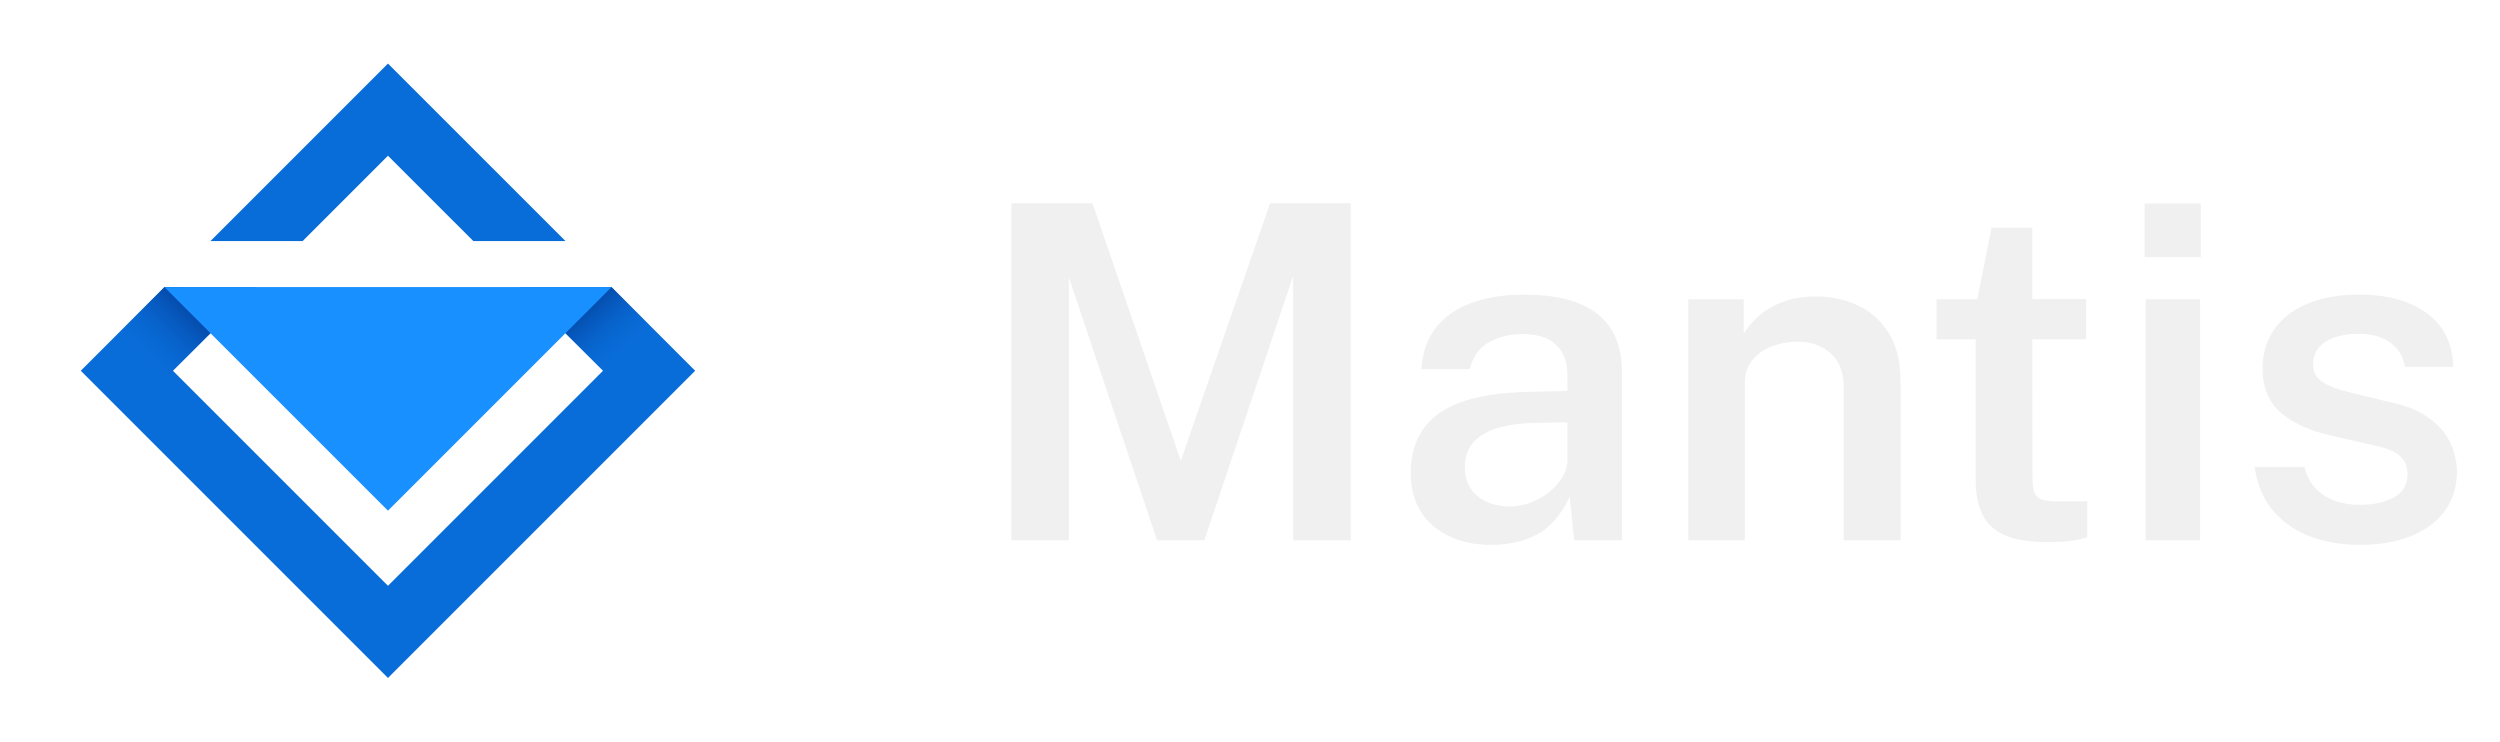
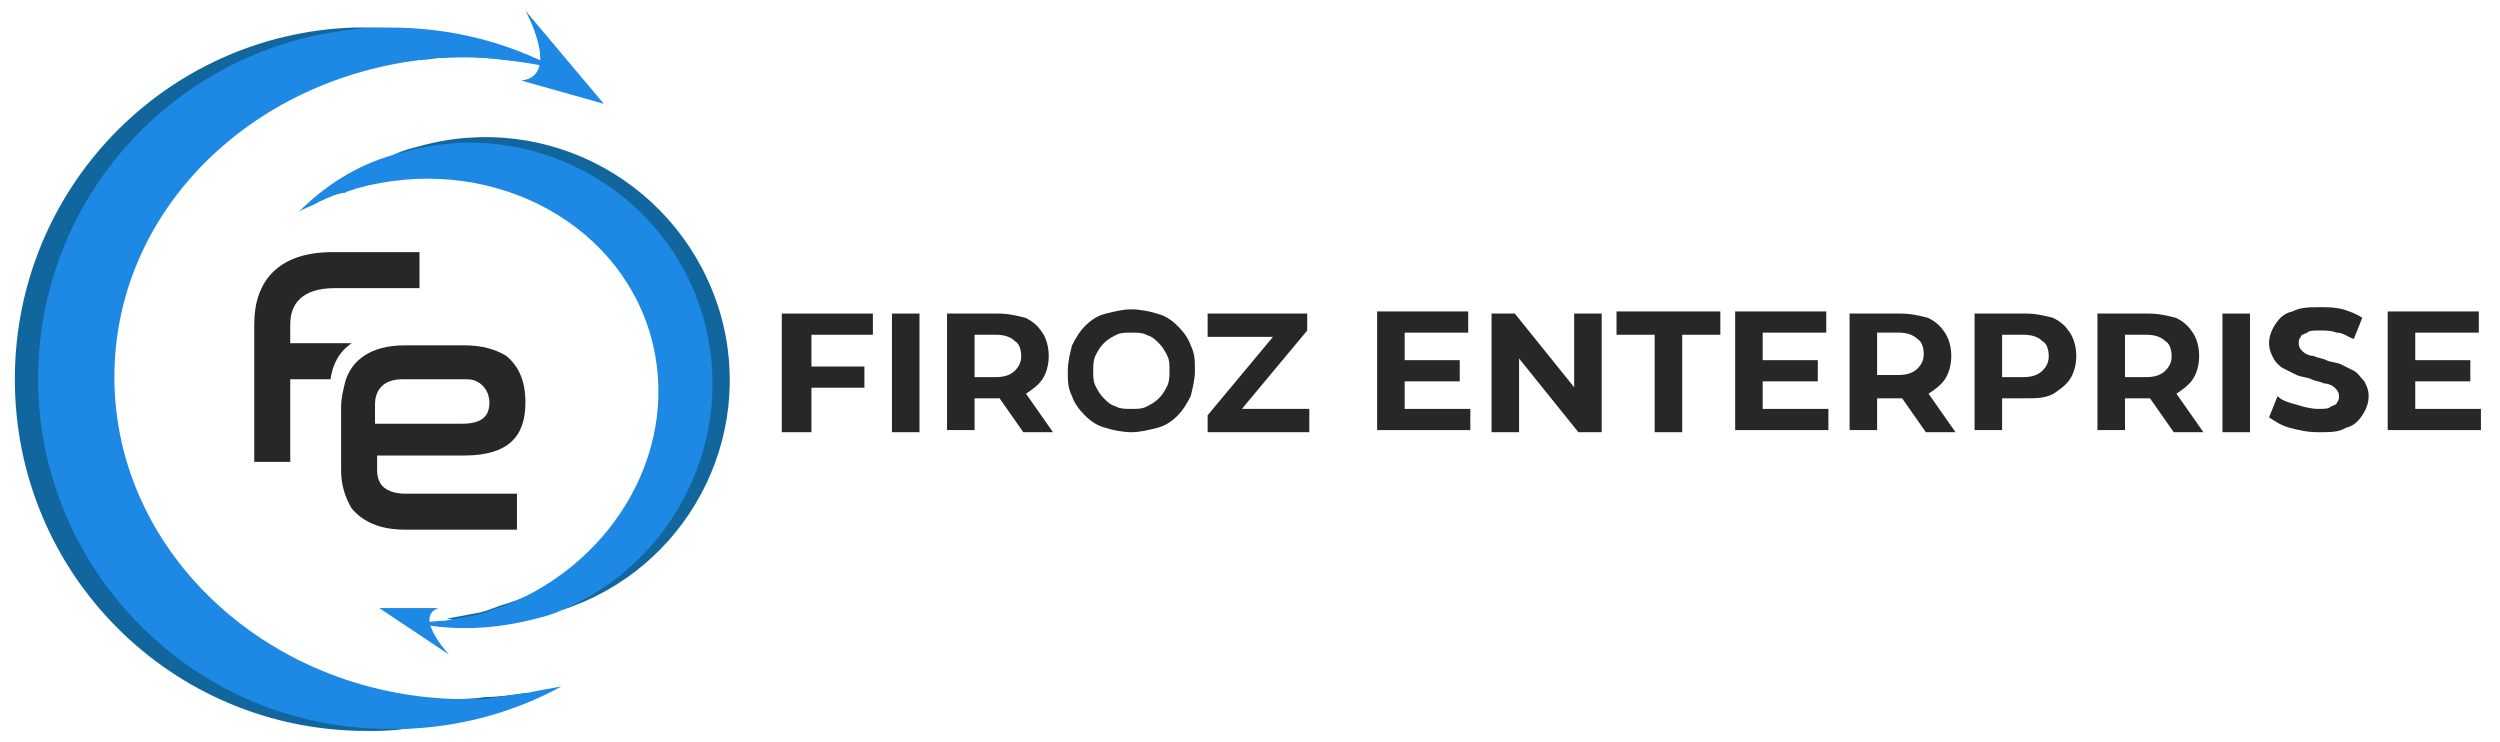
- <svg xmlns="http://www.w3.org/2000/svg" width="118" height="35" viewBox="0 0 118 35" fill="none">
-   <path d="M5.448 15.864L7.76 13.552L7.763 13.55H12.113L10.382 15.281L9.935 15.727L8.163 17.5L8.382 17.72L18.312 27.65L28.462 17.5L26.689 15.727L26.564 15.602L24.512 13.55H28.862L28.864 13.552L30.677 15.364L32.812 17.5L18.312 32L3.812 17.5L5.448 15.864ZM18.312 3L26.691 11.378H22.341L18.312 7.35L14.284 11.378H9.934L18.312 3Z" fill="#096DD9" />
-   <path d="M8.163 17.5L9.935 15.728L10.382 15.281L8.652 13.55H7.763L7.761 13.552L5.448 15.864L7.668 18.073L8.163 17.5Z" fill="url(#paint0_linear_113047_293987)" />
-   <path d="M26.689 15.728L28.462 17.5L28.287 17.676L28.288 17.676L30.677 15.365L28.865 13.552L28.862 13.55H28.686L26.564 15.602L26.689 15.728Z" fill="url(#paint1_linear_113047_293987)" />
-   <path d="M7.758 13.55L7.76 13.552L9.935 15.728L18.312 24.104L28.867 13.55H7.758Z" fill="#1890FF" />
-   <path d="M47.737 25.5V9.594H51.566L55.734 21.749L59.947 9.594H63.754V25.5H61.036V13.026L56.846 25.5H54.612L50.455 13.103V25.5H47.737ZM70.384 25.72C69.658 25.72 69.005 25.588 68.426 25.324C67.854 25.053 67.403 24.668 67.073 24.169C66.75 23.663 66.589 23.051 66.589 22.332C66.589 21.078 67.04 20.132 67.942 19.494C68.851 18.856 70.299 18.522 72.287 18.493L73.981 18.449V17.679C73.981 17.078 73.801 16.608 73.442 16.271C73.09 15.926 72.54 15.758 71.792 15.765C71.242 15.772 70.736 15.904 70.274 16.161C69.819 16.41 69.518 16.832 69.372 17.426H67.095C67.139 16.649 67.362 16 67.766 15.479C68.176 14.951 68.737 14.559 69.449 14.302C70.16 14.038 70.981 13.906 71.913 13.906C72.998 13.906 73.882 14.049 74.564 14.335C75.246 14.621 75.748 15.035 76.071 15.578C76.393 16.113 76.555 16.762 76.555 17.525V25.5H74.3L74.091 23.454C73.68 24.312 73.159 24.906 72.529 25.236C71.905 25.559 71.19 25.72 70.384 25.72ZM71.253 23.905C71.583 23.905 71.909 23.846 72.232 23.729C72.554 23.604 72.848 23.439 73.112 23.234C73.376 23.021 73.585 22.787 73.739 22.53C73.9 22.273 73.981 22.006 73.981 21.727V19.934L72.584 19.956C71.894 19.963 71.293 20.037 70.78 20.176C70.266 20.315 69.863 20.539 69.57 20.847C69.284 21.148 69.141 21.551 69.141 22.057C69.141 22.636 69.342 23.091 69.746 23.421C70.149 23.744 70.651 23.905 71.253 23.905ZM79.686 25.5V14.126H82.304V15.754C82.48 15.461 82.718 15.178 83.019 14.907C83.327 14.636 83.705 14.416 84.152 14.247C84.599 14.078 85.124 13.994 85.725 13.994C86.429 13.994 87.082 14.133 87.683 14.412C88.292 14.691 88.779 15.127 89.146 15.721C89.52 16.315 89.707 17.081 89.707 18.02V25.5H87.023V18.339C87.023 17.591 86.818 17.037 86.407 16.678C85.996 16.311 85.479 16.128 84.856 16.128C84.431 16.128 84.027 16.201 83.646 16.348C83.265 16.487 82.953 16.704 82.711 16.997C82.476 17.283 82.359 17.642 82.359 18.075V25.5H79.686ZM98.465 16.018H95.924L95.934 22.541C95.934 22.878 95.971 23.128 96.044 23.289C96.125 23.443 96.25 23.546 96.418 23.597C96.594 23.641 96.829 23.663 97.123 23.663H98.519V25.357C98.373 25.416 98.149 25.467 97.849 25.511C97.555 25.562 97.159 25.588 96.66 25.588C95.758 25.588 95.058 25.471 94.559 25.236C94.068 24.994 93.727 24.653 93.537 24.213C93.346 23.773 93.251 23.249 93.251 22.64V16.018H91.403V14.126H93.328L93.999 10.749H95.924V14.115H98.465V16.018ZM103.845 14.126V25.5H101.271V14.126H103.845ZM103.878 9.605V12.135H101.227V9.605H103.878ZM111.358 25.72C110.566 25.72 109.814 25.595 109.103 25.346C108.399 25.089 107.805 24.69 107.321 24.147C106.844 23.604 106.543 22.904 106.419 22.046H108.773C108.875 22.464 109.055 22.805 109.312 23.069C109.576 23.333 109.887 23.527 110.247 23.652C110.606 23.769 110.973 23.828 111.347 23.828C112.029 23.828 112.579 23.711 112.997 23.476C113.422 23.241 113.635 22.878 113.635 22.387C113.635 22.028 113.517 21.742 113.283 21.529C113.048 21.316 112.674 21.155 112.161 21.045L109.994 20.55C109.033 20.337 108.259 19.985 107.673 19.494C107.093 19.003 106.8 18.31 106.793 17.415C106.785 16.74 106.954 16.139 107.299 15.611C107.643 15.083 108.157 14.669 108.839 14.368C109.521 14.06 110.364 13.906 111.369 13.906C112.696 13.906 113.759 14.203 114.559 14.797C115.358 15.384 115.769 16.223 115.791 17.316H113.514C113.433 16.825 113.202 16.443 112.821 16.172C112.439 15.893 111.944 15.754 111.336 15.754C110.705 15.754 110.188 15.875 109.785 16.117C109.381 16.359 109.18 16.729 109.18 17.228C109.18 17.573 109.334 17.844 109.642 18.042C109.95 18.24 110.412 18.409 111.028 18.548L113.074 19.043C113.66 19.19 114.141 19.388 114.515 19.637C114.889 19.886 115.182 20.161 115.395 20.462C115.607 20.755 115.754 21.06 115.835 21.375C115.923 21.683 115.967 21.969 115.967 22.233C115.967 22.966 115.776 23.593 115.395 24.114C115.021 24.627 114.489 25.023 113.8 25.302C113.11 25.581 112.296 25.72 111.358 25.72Z" fill="#F0F0F0" />
-   <defs>
-     <linearGradient id="paint0_linear_113047_293987" x1="9.438" y1="14.089" x2="6.38" y2="17.147" gradientUnits="userSpaceOnUse">
-       <stop stop-color="#023B95" />
-       <stop offset="0.964" stop-color="#096CD9" stop-opacity="0" />
-     </linearGradient>
-     <linearGradient id="paint1_linear_113047_293987" x1="27.08" y1="14.128" x2="29.553" y2="16.938" gradientUnits="userSpaceOnUse">
-       <stop stop-color="#023B95" />
-       <stop offset="1" stop-color="#096DD9" stop-opacity="0" />
-     </linearGradient>
-   </defs>
+ <svg xmlns="http://www.w3.org/2000/svg" version="1.1" id="Layer_1" x="0px" y="0px" width="118px" height="35px" viewBox="0 0 118 35" style="enable-background:new 0 0 118 35;" xml:space="preserve">
+   <style type="text/css">
+ 	.st0{fill:#262727;}
+ 	.st1{fill:#1D89E4;}
+ 	.st2{fill:#12669E;}
+ </style>
+   <g>
+     <path class="st0" d="M38.2,20.4h-1.3v-5.6h4.3v1h-2.9V20.4z M38.1,17.3h2.7v1h-2.7V17.3z" />
+     <path class="st0" d="M42.1,20.4v-5.6h1.3v5.6H42.1z" />
+     <path class="st0" d="M44.7,20.4v-5.6h2.4c0.5,0,0.9,0.1,1.3,0.2c0.4,0.2,0.6,0.4,0.8,0.7c0.2,0.3,0.3,0.7,0.3,1.1   c0,0.4-0.1,0.8-0.3,1.1c-0.2,0.3-0.5,0.5-0.8,0.7c-0.4,0.2-0.8,0.2-1.3,0.2h-1.7l0.6-0.6v2.1H44.7z M46,18.4l-0.6-0.6h1.6   c0.4,0,0.7-0.1,0.9-0.3c0.2-0.2,0.3-0.4,0.3-0.7c0-0.3-0.1-0.6-0.3-0.7c-0.2-0.2-0.5-0.3-0.9-0.3h-1.6l0.6-0.6V18.4z M48.3,20.4   l-1.4-2h1.4l1.4,2H48.3z" />
+     <path class="st0" d="M53.4,20.4c-0.4,0-0.9-0.1-1.2-0.2c-0.4-0.1-0.7-0.3-1-0.6c-0.3-0.3-0.5-0.6-0.6-0.9c-0.2-0.4-0.2-0.7-0.2-1.2   c0-0.4,0.1-0.8,0.2-1.2c0.2-0.4,0.4-0.7,0.6-0.9c0.3-0.3,0.6-0.5,1-0.6c0.4-0.1,0.8-0.2,1.2-0.2c0.4,0,0.9,0.1,1.2,0.2   c0.4,0.1,0.7,0.3,1,0.6s0.5,0.6,0.6,0.9c0.2,0.4,0.2,0.7,0.2,1.2c0,0.4-0.1,0.8-0.2,1.2c-0.2,0.4-0.4,0.7-0.6,0.9   c-0.3,0.3-0.6,0.5-1,0.6S53.8,20.4,53.4,20.4z M53.4,19.3c0.3,0,0.5,0,0.7-0.1s0.4-0.2,0.6-0.4c0.2-0.2,0.3-0.4,0.4-0.6   c0.1-0.2,0.1-0.5,0.1-0.7c0-0.3,0-0.5-0.1-0.7c-0.1-0.2-0.2-0.4-0.4-0.6c-0.2-0.2-0.3-0.3-0.6-0.4c-0.2-0.1-0.4-0.1-0.7-0.1   c-0.3,0-0.5,0-0.7,0.1c-0.2,0.1-0.4,0.2-0.6,0.4c-0.2,0.2-0.3,0.4-0.4,0.6c-0.1,0.2-0.1,0.5-0.1,0.7c0,0.3,0,0.5,0.1,0.7   c0.1,0.2,0.2,0.4,0.4,0.6c0.2,0.2,0.3,0.3,0.6,0.4C52.9,19.3,53.1,19.3,53.4,19.3z" />
+     <path class="st0" d="M57,20.4v-0.8l3.5-4.2l0.2,0.5H57v-1.1h4.7v0.8l-3.5,4.2l-0.2-0.5h3.8v1.1H57z" />
+     <path class="st0" d="M66.3,19.3h3.1v1H65v-5.6h4.3v1h-3V19.3z M66.2,17h2.7v1h-2.7V17z" />
+     <path class="st0" d="M70.4,20.4v-5.6h1.1l3.3,4.1h-0.5v-4.1h1.3v5.6h-1.1l-3.3-4.1h0.5v4.1H70.4z" />
+     <path class="st0" d="M78.1,20.4v-4.6h-1.8v-1.1h4.9v1.1h-1.8v4.6H78.1z" />
+     <path class="st0" d="M83.2,19.3h3.1v1h-4.4v-5.6h4.3v1h-3V19.3z M83.1,17h2.7v1h-2.7V17z" />
+     <path class="st0" d="M87.3,20.4v-5.6h2.4c0.5,0,0.9,0.1,1.3,0.2c0.4,0.2,0.6,0.4,0.8,0.7c0.2,0.3,0.3,0.7,0.3,1.1   c0,0.4-0.1,0.8-0.3,1.1c-0.2,0.3-0.5,0.5-0.8,0.7c-0.4,0.2-0.8,0.2-1.3,0.2H88l0.6-0.6v2.1H87.3z M88.6,18.4L88,17.7h1.6   c0.4,0,0.7-0.1,0.9-0.3c0.2-0.2,0.3-0.4,0.3-0.7c0-0.3-0.1-0.6-0.3-0.7c-0.2-0.2-0.5-0.3-0.9-0.3H88l0.6-0.6V18.4z M90.9,20.4   l-1.4-2h1.4l1.4,2H90.9z" />
+     <path class="st0" d="M93.2,20.4v-5.6h2.4c0.5,0,0.9,0.1,1.3,0.2c0.4,0.2,0.6,0.4,0.8,0.7c0.2,0.3,0.3,0.7,0.3,1.1   c0,0.4-0.1,0.8-0.3,1.1c-0.2,0.3-0.5,0.5-0.8,0.7c-0.4,0.2-0.8,0.2-1.3,0.2h-1.7l0.6-0.6v2.1H93.2z M94.5,18.4l-0.6-0.6h1.6   c0.4,0,0.7-0.1,0.9-0.3c0.2-0.2,0.3-0.4,0.3-0.7c0-0.3-0.1-0.6-0.3-0.7c-0.2-0.2-0.5-0.3-0.9-0.3h-1.6l0.6-0.6V18.4z" />
+     <path class="st0" d="M99,20.4v-5.6h2.4c0.5,0,0.9,0.1,1.3,0.2c0.4,0.2,0.6,0.4,0.8,0.7c0.2,0.3,0.3,0.7,0.3,1.1   c0,0.4-0.1,0.8-0.3,1.1c-0.2,0.3-0.5,0.5-0.8,0.7c-0.4,0.2-0.8,0.2-1.3,0.2h-1.7l0.6-0.6v2.1H99z M100.3,18.4l-0.6-0.6h1.6   c0.4,0,0.7-0.1,0.9-0.3c0.2-0.2,0.3-0.4,0.3-0.7c0-0.3-0.1-0.6-0.3-0.7c-0.2-0.2-0.5-0.3-0.9-0.3h-1.6l0.6-0.6V18.4z M102.6,20.4   l-1.4-2h1.4l1.4,2H102.6z" />
+     <path class="st0" d="M104.9,20.4v-5.6h1.3v5.6H104.9z" />
+     <path class="st0" d="M109.4,20.4c-0.5,0-0.9-0.1-1.3-0.2c-0.4-0.1-0.7-0.3-1-0.5l0.4-1c0.2,0.2,0.5,0.3,0.9,0.4   c0.3,0.1,0.7,0.2,1,0.2c0.3,0,0.5,0,0.6-0.1c0.2-0.1,0.3-0.1,0.3-0.2c0.1-0.1,0.1-0.2,0.1-0.3c0-0.2-0.1-0.3-0.2-0.4   c-0.1-0.1-0.3-0.2-0.5-0.2c-0.2-0.1-0.4-0.1-0.6-0.2c-0.2-0.1-0.5-0.1-0.7-0.2c-0.2-0.1-0.4-0.2-0.6-0.3c-0.2-0.1-0.4-0.3-0.5-0.5   c-0.1-0.2-0.2-0.4-0.2-0.7c0-0.3,0.1-0.6,0.3-0.9c0.2-0.3,0.4-0.5,0.8-0.6c0.4-0.2,0.8-0.2,1.3-0.2c0.4,0,0.7,0,1.1,0.1   c0.3,0.1,0.6,0.2,0.9,0.4l-0.4,1c-0.3-0.1-0.5-0.3-0.8-0.3c-0.3-0.1-0.5-0.1-0.8-0.1c-0.3,0-0.5,0-0.6,0.1   c-0.2,0.1-0.3,0.1-0.3,0.2c-0.1,0.1-0.1,0.2-0.1,0.3c0,0.2,0.1,0.3,0.2,0.4c0.1,0.1,0.3,0.2,0.5,0.2c0.2,0.1,0.4,0.1,0.6,0.2   c0.2,0.1,0.5,0.1,0.7,0.2c0.2,0.1,0.4,0.2,0.6,0.3c0.2,0.1,0.3,0.3,0.5,0.5c0.1,0.2,0.2,0.4,0.2,0.7c0,0.3-0.1,0.6-0.3,0.9   c-0.2,0.3-0.4,0.5-0.8,0.6C110.4,20.4,110,20.4,109.4,20.4z" />
+     <path class="st0" d="M114,19.3h3.1v1h-4.4v-5.6h4.3v1h-3V19.3z M113.9,17h2.7v1h-2.7V17z" />
+   </g>
+   <g>
+     <g>
+       <g>
+         <path class="st1" d="M24.8,0.5c0,0,1.7,3.1-0.2,3.3l3.9,1.1L24.8,0.5z" />
+         <g>
+           <path class="st2" d="M24.9,32.7c-1.8,0.9-3.7,1.5-5.8,1.7c-0.6,0.1-1.2,0.1-1.8,0.1c-9.2,0-16.6-7.4-16.6-16.6      c0-9,7.1-16.3,16-16.6c0.2,0,0.4,0,0.7,0c2.5,0,4.9,0.6,7.1,1.6c-0.8-0.1-1.6-0.2-2.4-0.2c-0.6,0-1.3,0-1.9,0.1      c-8.8,0.4-15.8,7-15.8,15.1c0,8.3,7.4,15.1,16.6,15.1c0.6,0,1.3,0,1.9-0.1C23.5,32.9,24.2,32.8,24.9,32.7z" />
+           <path class="st1" d="M24.9,32.7c0.5-0.1,1-0.2,1.6-0.3c-2.2,1.2-4.7,1.9-7.3,2c-0.2,0-0.4,0-0.7,0C9.3,34.5,1.8,27,1.8,17.9      c0-8.6,6.5-15.6,14.8-16.5c0.6-0.1,1.2-0.1,1.8-0.1c2.9,0,5.6,0.7,8,2c-0.7-0.2-1.3-0.3-2-0.4c-0.8-0.1-1.6-0.2-2.4-0.2      c-0.6,0-1.3,0-1.9,0.1c-8.3,0.9-14.7,7.2-14.7,15C5.4,26.2,12.9,33,22,33c0.3,0,0.5,0,0.8,0C23.5,32.9,24.2,32.8,24.9,32.7z" />
+         </g>
+       </g>
+       <g>
+         <path class="st1" d="M21.2,30.9c0,0-1.7-1.8-0.5-2.2l-2.8,0L21.2,30.9z" />
+         <g>
+           <path class="st2" d="M15.1,9.5c1-0.9,2.2-1.7,3.5-2.2C19,7.1,19.4,7,19.8,6.9c6.1-1.7,12.4,1.8,14.2,7.9      c1.7,5.9-1.6,12.1-7.5,14c-0.1,0-0.3,0.1-0.4,0.1c-1.7,0.5-3.4,0.6-5,0.3c0.5-0.1,1.1-0.2,1.6-0.3c0.4-0.1,0.8-0.3,1.2-0.4      c5.8-1.9,9.2-7.6,7.7-13C30,9.9,23.8,6.8,17.7,8.6c-0.4,0.1-0.9,0.3-1.3,0.4C16,9.1,15.5,9.3,15.1,9.5z" />
+           <path class="st1" d="M15.1,9.5c-0.3,0.2-0.7,0.3-1,0.5c1.2-1.2,2.7-2.2,4.5-2.7c0.1,0,0.3-0.1,0.4-0.1C25.1,5.4,31.5,9,33.2,15      c1.6,5.7-1.4,11.6-6.7,13.8c-0.4,0.2-0.8,0.3-1.2,0.4c-1.9,0.5-3.9,0.6-5.7,0.2c0.5,0,0.9-0.1,1.4-0.1c0.5-0.1,1.1-0.2,1.6-0.3      c0.4-0.1,0.8-0.3,1.2-0.4c5.3-2.1,8.4-7.6,6.9-12.8c-1.6-5.5-7.8-8.6-13.9-6.9c-0.2,0.1-0.4,0.1-0.5,0.2      C16,9.1,15.5,9.3,15.1,9.5z" />
+         </g>
+       </g>
+     </g>
+     <g>
+       <path class="st0" d="M15.7,11.9c-2.6,0-3.7,1.4-3.7,3.4v6.5h1.7v-3.9h1.9c0.1-0.7,0.4-1.3,1-1.7h-2.9v-0.9c0-0.9,0.5-1.7,2.1-1.7    h4v-1.7H15.7z" />
+       <path class="st0" d="M19.1,23.3c-0.7,0-1.1-0.3-1.2-0.6c-0.1-0.2-0.1-0.4-0.1-0.6v-0.6h4.1c2.1,0,2.9-0.9,2.9-2.5    c0-1-0.3-1.7-0.9-2.2c-0.5-0.3-1.1-0.5-2-0.5h-2.8c-1.6,0-2.5,0.7-2.8,1.7c-0.1,0.4-0.2,0.8-0.2,1.2v3c0,0.7,0.2,1.3,0.5,1.8    c0.5,0.6,1.3,1,2.5,1h5.3v-1.7H19.1z M23.1,19c0,0.6-0.3,1-1.3,1h-4.1v-0.9c0-0.7,0.4-1.2,1.3-1.2h2.8c0.3,0,0.5,0,0.7,0.1    C22.9,18.2,23.1,18.6,23.1,19z" />
+     </g>
+   </g>
</svg>
